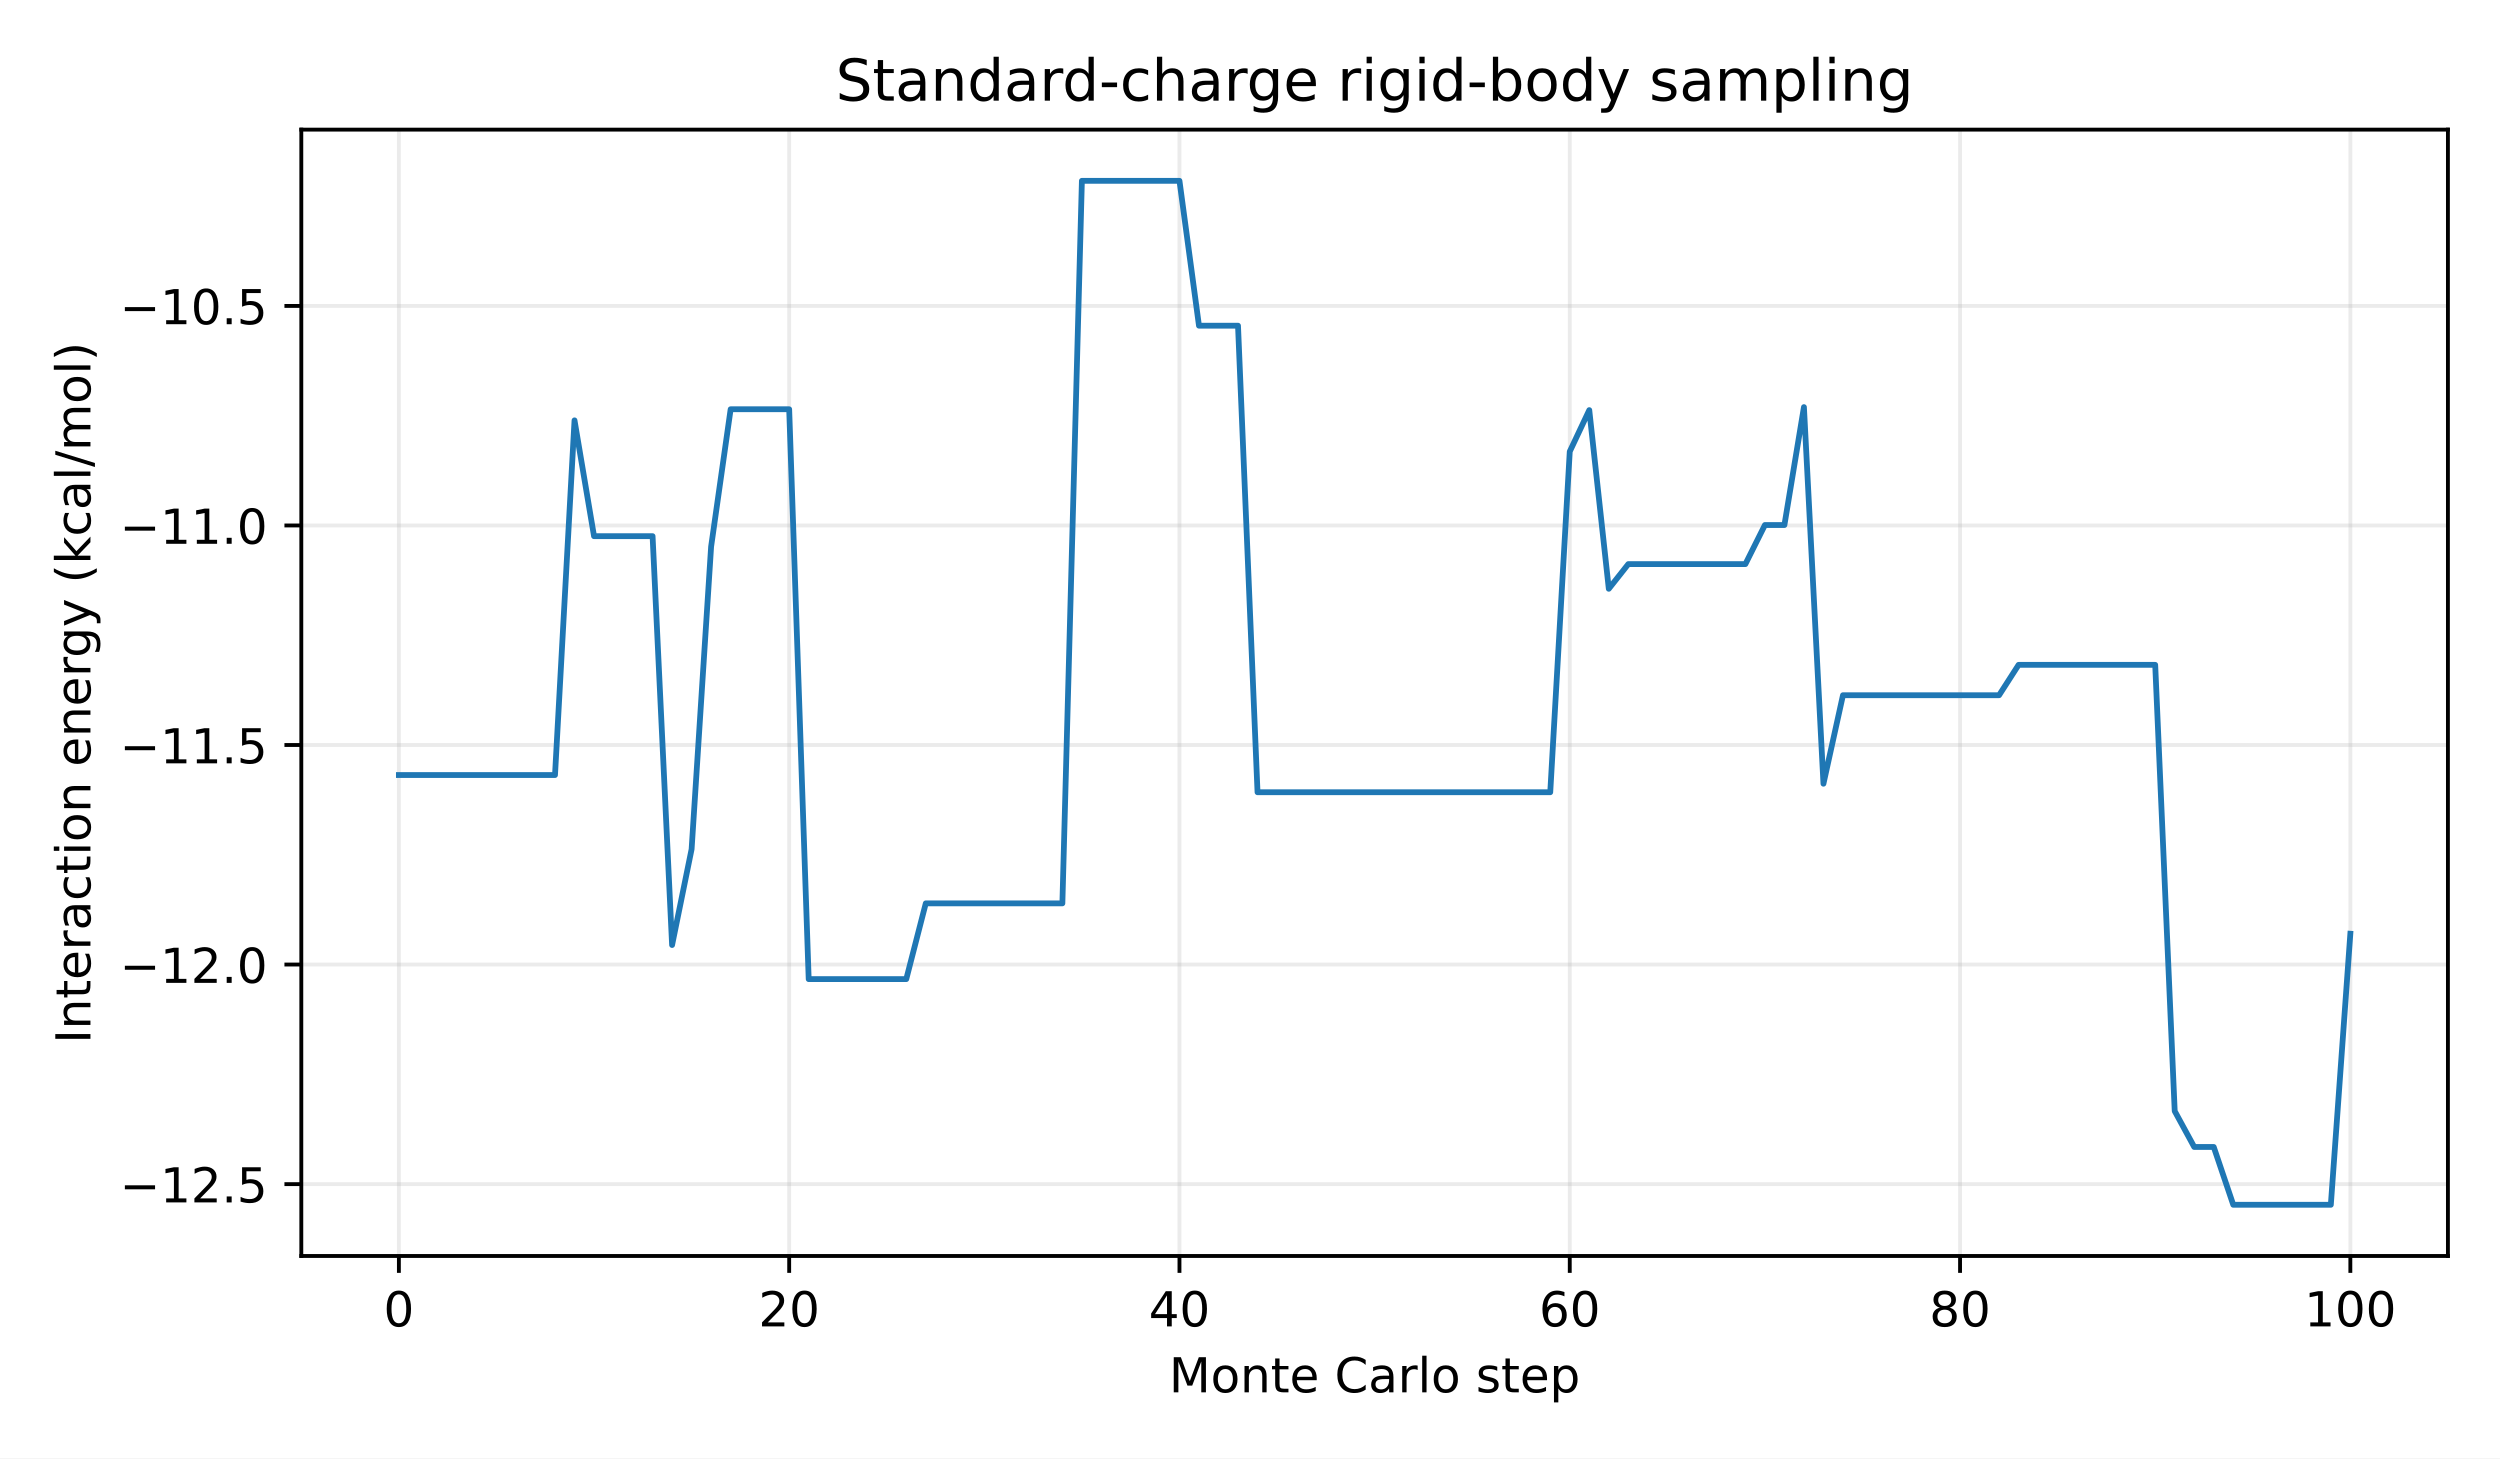
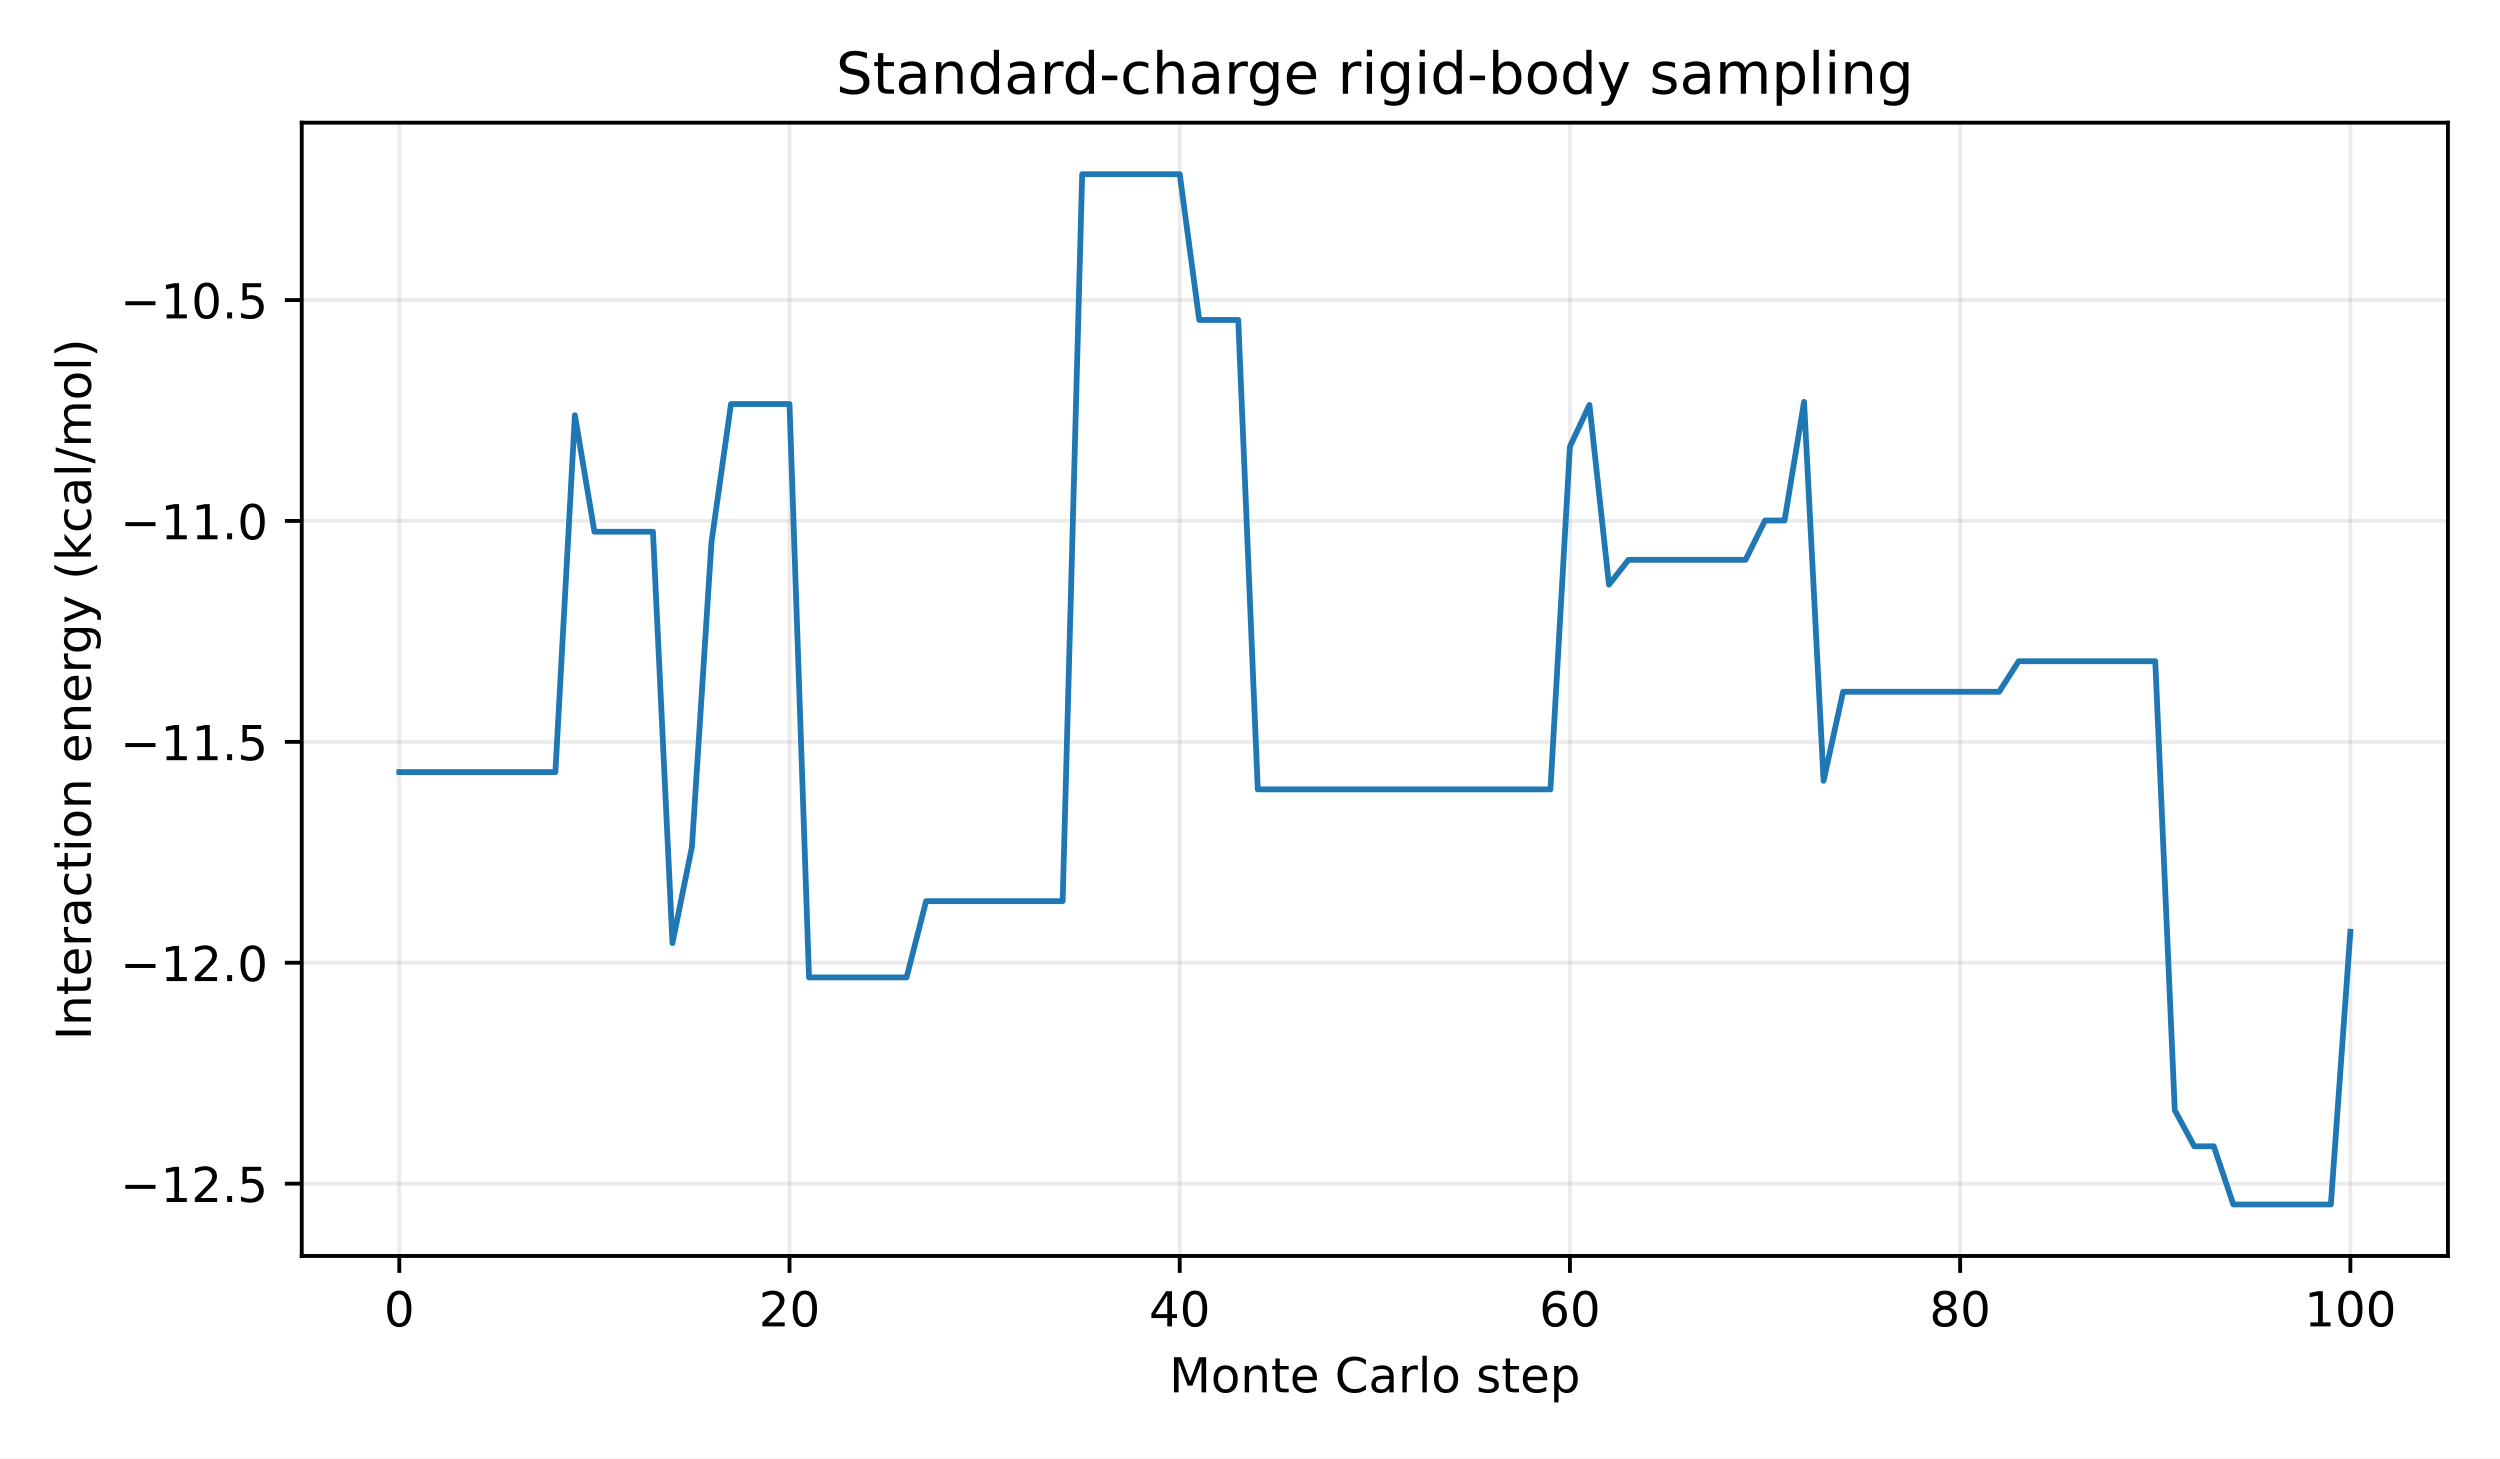
<svg xmlns="http://www.w3.org/2000/svg" xmlns:xlink="http://www.w3.org/1999/xlink" width="518.4pt" height="302.4pt" viewBox="0 0 518.4 302.4" version="1.1">
  <defs>
    <style type="text/css">*{stroke-linejoin: round; stroke-linecap: butt}</style>
  </defs>
  <g id="figure_1">
    <g id="patch_1">
      <path d="M 0 302.4  L 518.4 302.4  L 518.4 0  L 0 0  z " style="fill: #ffffff" />
    </g>
    <g id="axes_1">
      <g id="patch_2">
-         <path d="M 62.48 260.44  L 507.6 260.44  L 507.6 26.88  L 62.48 26.88  z " style="fill: #ffffff" />
+         <path d="M 62.57 260.44  L 507.6 260.44  L 507.6 25.44  L 62.57 25.44  z " style="fill: #ffffff" />
      </g>
      <g id="matplotlib.axis_1">
        <g id="xtick_1">
          <g id="line2d_1">
-             <path d="M 82.713 260.44  L 82.713 26.88  " clip-path="url(#p7c392c47e7)" style="fill: none; stroke: #b0b0b0; stroke-opacity: 0.25; stroke-width: 0.8; stroke-linecap: square" />
+             <path d="M 82.799 260.44  L 82.799 25.44  " clip-path="url(#p4436e1c138)" style="fill: none; stroke: #b0b0b0; stroke-opacity: 0.25; stroke-width: 0.8; stroke-linecap: square" />
          </g>
          <g id="line2d_2">
            <defs>
-               <path id="m4aa304e794" d="M 0 0  L 0 3.5  " style="stroke: #000000; stroke-width: 0.8" />
+               <path id="m259fa9407a" d="M 0 0  L 0 3.5  " style="stroke: #000000; stroke-width: 0.8" />
            </defs>
            <g>
-               <use xlink:href="#m4aa304e794" x="82.713" y="260.44" style="stroke: #000000; stroke-width: 0.8" />
+               <use xlink:href="#m259fa9407a" x="82.799" y="260.44" style="stroke: #000000; stroke-width: 0.8" />
            </g>
          </g>
          <g id="text_1">
-             <g transform="translate(79.53148 275.0384) scale(0.1 -0.1)">
+             <g transform="translate(79.61739 275.0384) scale(0.1 -0.1)">
              <defs>
                <path id="DejaVuSans-30" d="M 2034 4250  Q 1547 4250 1301 3770  Q 1056 3291 1056 2328  Q 1056 1369 1301 889  Q 1547 409 2034 409  Q 2525 409 2770 889  Q 3016 1369 3016 2328  Q 3016 3291 2770 3770  Q 2525 4250 2034 4250  z M 2034 4750  Q 2819 4750 3233 4129  Q 3647 3509 3647 2328  Q 3647 1150 3233 529  Q 2819 -91 2034 -91  Q 1250 -91 836 529  Q 422 1150 422 2328  Q 422 3509 836 4129  Q 1250 4750 2034 4750  z " transform="scale(0.015625)" />
              </defs>
              <use xlink:href="#DejaVuSans-30" />
            </g>
          </g>
        </g>
        <g id="xtick_2">
          <g id="line2d_3">
-             <path d="M 163.644 260.44  L 163.644 26.88  " clip-path="url(#p7c392c47e7)" style="fill: none; stroke: #b0b0b0; stroke-opacity: 0.25; stroke-width: 0.8; stroke-linecap: square" />
+             <path d="M 163.713 260.44  L 163.713 25.44  " clip-path="url(#p4436e1c138)" style="fill: none; stroke: #b0b0b0; stroke-opacity: 0.25; stroke-width: 0.8; stroke-linecap: square" />
          </g>
          <g id="line2d_4">
            <g>
-               <use xlink:href="#m4aa304e794" x="163.644" y="260.44" style="stroke: #000000; stroke-width: 0.8" />
+               <use xlink:href="#m259fa9407a" x="163.713" y="260.44" style="stroke: #000000; stroke-width: 0.8" />
            </g>
          </g>
          <g id="text_2">
-             <g transform="translate(157.2811 275.0384) scale(0.1 -0.1)">
+             <g transform="translate(157.3507 275.0384) scale(0.1 -0.1)">
              <defs>
                <path id="DejaVuSans-32" d="M 1228 531  L 3431 531  L 3431 0  L 469 0  L 469 531  Q 828 903 1448 1529  Q 2069 2156 2228 2338  Q 2531 2678 2651 2914  Q 2772 3150 2772 3378  Q 2772 3750 2511 3984  Q 2250 4219 1831 4219  Q 1534 4219 1204 4116  Q 875 4013 500 3803  L 500 4441  Q 881 4594 1212 4672  Q 1544 4750 1819 4750  Q 2544 4750 2975 4387  Q 3406 4025 3406 3419  Q 3406 3131 3298 2873  Q 3191 2616 2906 2266  Q 2828 2175 2409 1742  Q 1991 1309 1228 531  z " transform="scale(0.015625)" />
              </defs>
              <use xlink:href="#DejaVuSans-32" />
              <use xlink:href="#DejaVuSans-30" transform="translate(63.62305 0)" />
            </g>
          </g>
        </g>
        <g id="xtick_3">
          <g id="line2d_5">
-             <path d="M 244.575 260.44  L 244.575 26.88  " clip-path="url(#p7c392c47e7)" style="fill: none; stroke: #b0b0b0; stroke-opacity: 0.25; stroke-width: 0.8; stroke-linecap: square" />
+             <path d="M 244.628 260.44  L 244.628 25.44  " clip-path="url(#p4436e1c138)" style="fill: none; stroke: #b0b0b0; stroke-opacity: 0.25; stroke-width: 0.8; stroke-linecap: square" />
          </g>
          <g id="line2d_6">
            <g>
-               <use xlink:href="#m4aa304e794" x="244.575" y="260.44" style="stroke: #000000; stroke-width: 0.8" />
+               <use xlink:href="#m259fa9407a" x="244.628" y="260.44" style="stroke: #000000; stroke-width: 0.8" />
            </g>
          </g>
          <g id="text_3">
-             <g transform="translate(238.212 275.0384) scale(0.1 -0.1)">
+             <g transform="translate(238.2652 275.0384) scale(0.1 -0.1)">
              <defs>
                <path id="DejaVuSans-34" d="M 2419 4116  L 825 1625  L 2419 1625  L 2419 4116  z M 2253 4666  L 3047 4666  L 3047 1625  L 3713 1625  L 3713 1100  L 3047 1100  L 3047 0  L 2419 0  L 2419 1100  L 313 1100  L 313 1709  L 2253 4666  z " transform="scale(0.015625)" />
              </defs>
              <use xlink:href="#DejaVuSans-34" />
              <use xlink:href="#DejaVuSans-30" transform="translate(63.62305 0)" />
            </g>
          </g>
        </g>
        <g id="xtick_4">
          <g id="line2d_7">
-             <path d="M 325.505 260.44  L 325.505 26.88  " clip-path="url(#p7c392c47e7)" style="fill: none; stroke: #b0b0b0; stroke-opacity: 0.25; stroke-width: 0.8; stroke-linecap: square" />
+             <path d="M 325.542 260.44  L 325.542 25.44  " clip-path="url(#p4436e1c138)" style="fill: none; stroke: #b0b0b0; stroke-opacity: 0.25; stroke-width: 0.8; stroke-linecap: square" />
          </g>
          <g id="line2d_8">
            <g>
-               <use xlink:href="#m4aa304e794" x="325.505" y="260.44" style="stroke: #000000; stroke-width: 0.8" />
+               <use xlink:href="#m259fa9407a" x="325.542" y="260.44" style="stroke: #000000; stroke-width: 0.8" />
            </g>
          </g>
          <g id="text_4">
-             <g transform="translate(319.143 275.0384) scale(0.1 -0.1)">
+             <g transform="translate(319.1798 275.0384) scale(0.1 -0.1)">
              <defs>
                <path id="DejaVuSans-36" d="M 2113 2584  Q 1688 2584 1439 2293  Q 1191 2003 1191 1497  Q 1191 994 1439 701  Q 1688 409 2113 409  Q 2538 409 2786 701  Q 3034 994 3034 1497  Q 3034 2003 2786 2293  Q 2538 2584 2113 2584  z M 3366 4563  L 3366 3988  Q 3128 4100 2886 4159  Q 2644 4219 2406 4219  Q 1781 4219 1451 3797  Q 1122 3375 1075 2522  Q 1259 2794 1537 2939  Q 1816 3084 2150 3084  Q 2853 3084 3261 2657  Q 3669 2231 3669 1497  Q 3669 778 3244 343  Q 2819 -91 2113 -91  Q 1303 -91 875 529  Q 447 1150 447 2328  Q 447 3434 972 4092  Q 1497 4750 2381 4750  Q 2619 4750 2861 4703  Q 3103 4656 3366 4563  z " transform="scale(0.015625)" />
              </defs>
              <use xlink:href="#DejaVuSans-36" />
              <use xlink:href="#DejaVuSans-30" transform="translate(63.62305 0)" />
            </g>
          </g>
        </g>
        <g id="xtick_5">
          <g id="line2d_9">
-             <path d="M 406.436 260.44  L 406.436 26.88  " clip-path="url(#p7c392c47e7)" style="fill: none; stroke: #b0b0b0; stroke-opacity: 0.25; stroke-width: 0.8; stroke-linecap: square" />
+             <path d="M 406.457 260.44  L 406.457 25.44  " clip-path="url(#p4436e1c138)" style="fill: none; stroke: #b0b0b0; stroke-opacity: 0.25; stroke-width: 0.8; stroke-linecap: square" />
          </g>
          <g id="line2d_10">
            <g>
-               <use xlink:href="#m4aa304e794" x="406.436" y="260.44" style="stroke: #000000; stroke-width: 0.8" />
+               <use xlink:href="#m259fa9407a" x="406.457" y="260.44" style="stroke: #000000; stroke-width: 0.8" />
            </g>
          </g>
          <g id="text_5">
-             <g transform="translate(400.0739 275.0384) scale(0.1 -0.1)">
+             <g transform="translate(400.0943 275.0384) scale(0.1 -0.1)">
              <defs>
                <path id="DejaVuSans-38" d="M 2034 2216  Q 1584 2216 1326 1975  Q 1069 1734 1069 1313  Q 1069 891 1326 650  Q 1584 409 2034 409  Q 2484 409 2743 651  Q 3003 894 3003 1313  Q 3003 1734 2745 1975  Q 2488 2216 2034 2216  z M 1403 2484  Q 997 2584 770 2862  Q 544 3141 544 3541  Q 544 4100 942 4425  Q 1341 4750 2034 4750  Q 2731 4750 3128 4425  Q 3525 4100 3525 3541  Q 3525 3141 3298 2862  Q 3072 2584 2669 2484  Q 3125 2378 3379 2068  Q 3634 1759 3634 1313  Q 3634 634 3220 271  Q 2806 -91 2034 -91  Q 1263 -91 848 271  Q 434 634 434 1313  Q 434 1759 690 2068  Q 947 2378 1403 2484  z M 1172 3481  Q 1172 3119 1398 2916  Q 1625 2713 2034 2713  Q 2441 2713 2670 2916  Q 2900 3119 2900 3481  Q 2900 3844 2670 4047  Q 2441 4250 2034 4250  Q 1625 4250 1398 4047  Q 1172 3844 1172 3481  z " transform="scale(0.015625)" />
              </defs>
              <use xlink:href="#DejaVuSans-38" />
              <use xlink:href="#DejaVuSans-30" transform="translate(63.62305 0)" />
            </g>
          </g>
        </g>
        <g id="xtick_6">
          <g id="line2d_11">
-             <path d="M 487.367 260.44  L 487.367 26.88  " clip-path="url(#p7c392c47e7)" style="fill: none; stroke: #b0b0b0; stroke-opacity: 0.25; stroke-width: 0.8; stroke-linecap: square" />
+             <path d="M 487.371 260.44  L 487.371 25.44  " clip-path="url(#p4436e1c138)" style="fill: none; stroke: #b0b0b0; stroke-opacity: 0.25; stroke-width: 0.8; stroke-linecap: square" />
          </g>
          <g id="line2d_12">
            <g>
-               <use xlink:href="#m4aa304e794" x="487.367" y="260.44" style="stroke: #000000; stroke-width: 0.8" />
+               <use xlink:href="#m259fa9407a" x="487.371" y="260.44" style="stroke: #000000; stroke-width: 0.8" />
            </g>
          </g>
          <g id="text_6">
-             <g transform="translate(477.8235 275.0384) scale(0.1 -0.1)">
+             <g transform="translate(477.8276 275.0384) scale(0.1 -0.1)">
              <defs>
                <path id="DejaVuSans-31" d="M 794 531  L 1825 531  L 1825 4091  L 703 3866  L 703 4441  L 1819 4666  L 2450 4666  L 2450 531  L 3481 531  L 3481 0  L 794 0  L 794 531  z " transform="scale(0.015625)" />
              </defs>
              <use xlink:href="#DejaVuSans-31" />
              <use xlink:href="#DejaVuSans-30" transform="translate(63.62305 0)" />
              <use xlink:href="#DejaVuSans-30" transform="translate(127.2461 0)" />
            </g>
          </g>
        </g>
        <g id="text_7">
-           <g transform="translate(242.408 288.7166) scale(0.1 -0.1)">
+           <g transform="translate(242.453 288.7166) scale(0.1 -0.1)">
            <defs>
              <path id="DejaVuSans-4d" d="M 628 4666  L 1569 4666  L 2759 1491  L 3956 4666  L 4897 4666  L 4897 0  L 4281 0  L 4281 4097  L 3078 897  L 2444 897  L 1241 4097  L 1241 0  L 628 0  L 628 4666  z " transform="scale(0.015625)" />
              <path id="DejaVuSans-6f" d="M 1959 3097  Q 1497 3097 1228 2736  Q 959 2375 959 1747  Q 959 1119 1226 758  Q 1494 397 1959 397  Q 2419 397 2687 759  Q 2956 1122 2956 1747  Q 2956 2369 2687 2733  Q 2419 3097 1959 3097  z M 1959 3584  Q 2709 3584 3137 3096  Q 3566 2609 3566 1747  Q 3566 888 3137 398  Q 2709 -91 1959 -91  Q 1206 -91 779 398  Q 353 888 353 1747  Q 353 2609 779 3096  Q 1206 3584 1959 3584  z " transform="scale(0.015625)" />
              <path id="DejaVuSans-6e" d="M 3513 2113  L 3513 0  L 2938 0  L 2938 2094  Q 2938 2591 2744 2837  Q 2550 3084 2163 3084  Q 1697 3084 1428 2787  Q 1159 2491 1159 1978  L 1159 0  L 581 0  L 581 3500  L 1159 3500  L 1159 2956  Q 1366 3272 1645 3428  Q 1925 3584 2291 3584  Q 2894 3584 3203 3211  Q 3513 2838 3513 2113  z " transform="scale(0.015625)" />
              <path id="DejaVuSans-74" d="M 1172 4494  L 1172 3500  L 2356 3500  L 2356 3053  L 1172 3053  L 1172 1153  Q 1172 725 1289 603  Q 1406 481 1766 481  L 2356 481  L 2356 0  L 1766 0  Q 1100 0 847 248  Q 594 497 594 1153  L 594 3053  L 172 3053  L 172 3500  L 594 3500  L 594 4494  L 1172 4494  z " transform="scale(0.015625)" />
              <path id="DejaVuSans-65" d="M 3597 1894  L 3597 1613  L 953 1613  Q 991 1019 1311 708  Q 1631 397 2203 397  Q 2534 397 2845 478  Q 3156 559 3463 722  L 3463 178  Q 3153 47 2828 -22  Q 2503 -91 2169 -91  Q 1331 -91 842 396  Q 353 884 353 1716  Q 353 2575 817 3079  Q 1281 3584 2069 3584  Q 2775 3584 3186 3129  Q 3597 2675 3597 1894  z M 3022 2063  Q 3016 2534 2758 2815  Q 2500 3097 2075 3097  Q 1594 3097 1305 2825  Q 1016 2553 972 2059  L 3022 2063  z " transform="scale(0.015625)" />
              <path id="DejaVuSans-20" transform="scale(0.015625)" />
              <path id="DejaVuSans-43" d="M 4122 4306  L 4122 3641  Q 3803 3938 3442 4084  Q 3081 4231 2675 4231  Q 1875 4231 1450 3742  Q 1025 3253 1025 2328  Q 1025 1406 1450 917  Q 1875 428 2675 428  Q 3081 428 3442 575  Q 3803 722 4122 1019  L 4122 359  Q 3791 134 3420 21  Q 3050 -91 2638 -91  Q 1578 -91 968 557  Q 359 1206 359 2328  Q 359 3453 968 4101  Q 1578 4750 2638 4750  Q 3056 4750 3426 4639  Q 3797 4528 4122 4306  z " transform="scale(0.015625)" />
              <path id="DejaVuSans-61" d="M 2194 1759  Q 1497 1759 1228 1600  Q 959 1441 959 1056  Q 959 750 1161 570  Q 1363 391 1709 391  Q 2188 391 2477 730  Q 2766 1069 2766 1631  L 2766 1759  L 2194 1759  z M 3341 1997  L 3341 0  L 2766 0  L 2766 531  Q 2569 213 2275 61  Q 1981 -91 1556 -91  Q 1019 -91 701 211  Q 384 513 384 1019  Q 384 1609 779 1909  Q 1175 2209 1959 2209  L 2766 2209  L 2766 2266  Q 2766 2663 2505 2880  Q 2244 3097 1772 3097  Q 1472 3097 1187 3025  Q 903 2953 641 2809  L 641 3341  Q 956 3463 1253 3523  Q 1550 3584 1831 3584  Q 2591 3584 2966 3190  Q 3341 2797 3341 1997  z " transform="scale(0.015625)" />
              <path id="DejaVuSans-72" d="M 2631 2963  Q 2534 3019 2420 3045  Q 2306 3072 2169 3072  Q 1681 3072 1420 2755  Q 1159 2438 1159 1844  L 1159 0  L 581 0  L 581 3500  L 1159 3500  L 1159 2956  Q 1341 3275 1631 3429  Q 1922 3584 2338 3584  Q 2397 3584 2469 3576  Q 2541 3569 2628 3553  L 2631 2963  z " transform="scale(0.015625)" />
              <path id="DejaVuSans-6c" d="M 603 4863  L 1178 4863  L 1178 0  L 603 0  L 603 4863  z " transform="scale(0.015625)" />
              <path id="DejaVuSans-73" d="M 2834 3397  L 2834 2853  Q 2591 2978 2328 3040  Q 2066 3103 1784 3103  Q 1356 3103 1142 2972  Q 928 2841 928 2578  Q 928 2378 1081 2264  Q 1234 2150 1697 2047  L 1894 2003  Q 2506 1872 2764 1633  Q 3022 1394 3022 966  Q 3022 478 2636 193  Q 2250 -91 1575 -91  Q 1294 -91 989 -36  Q 684 19 347 128  L 347 722  Q 666 556 975 473  Q 1284 391 1588 391  Q 1994 391 2212 530  Q 2431 669 2431 922  Q 2431 1156 2273 1281  Q 2116 1406 1581 1522  L 1381 1569  Q 847 1681 609 1914  Q 372 2147 372 2553  Q 372 3047 722 3315  Q 1072 3584 1716 3584  Q 2034 3584 2315 3537  Q 2597 3491 2834 3397  z " transform="scale(0.015625)" />
              <path id="DejaVuSans-70" d="M 1159 525  L 1159 -1331  L 581 -1331  L 581 3500  L 1159 3500  L 1159 2969  Q 1341 3281 1617 3432  Q 1894 3584 2278 3584  Q 2916 3584 3314 3078  Q 3713 2572 3713 1747  Q 3713 922 3314 415  Q 2916 -91 2278 -91  Q 1894 -91 1617 61  Q 1341 213 1159 525  z M 3116 1747  Q 3116 2381 2855 2742  Q 2594 3103 2138 3103  Q 1681 3103 1420 2742  Q 1159 2381 1159 1747  Q 1159 1113 1420 752  Q 1681 391 2138 391  Q 2594 391 2855 752  Q 3116 1113 3116 1747  z " transform="scale(0.015625)" />
            </defs>
            <use xlink:href="#DejaVuSans-4d" />
            <use xlink:href="#DejaVuSans-6f" transform="translate(86.2793 0)" />
            <use xlink:href="#DejaVuSans-6e" transform="translate(147.4609 0)" />
            <use xlink:href="#DejaVuSans-74" transform="translate(210.8398 0)" />
            <use xlink:href="#DejaVuSans-65" transform="translate(250.0488 0)" />
            <use xlink:href="#DejaVuSans-20" transform="translate(311.5723 0)" />
            <use xlink:href="#DejaVuSans-43" transform="translate(343.3594 0)" />
            <use xlink:href="#DejaVuSans-61" transform="translate(413.1836 0)" />
            <use xlink:href="#DejaVuSans-72" transform="translate(474.4629 0)" />
            <use xlink:href="#DejaVuSans-6c" transform="translate(515.5762 0)" />
            <use xlink:href="#DejaVuSans-6f" transform="translate(543.3594 0)" />
            <use xlink:href="#DejaVuSans-20" transform="translate(604.541 0)" />
            <use xlink:href="#DejaVuSans-73" transform="translate(636.3281 0)" />
            <use xlink:href="#DejaVuSans-74" transform="translate(688.4277 0)" />
            <use xlink:href="#DejaVuSans-65" transform="translate(727.6367 0)" />
            <use xlink:href="#DejaVuSans-70" transform="translate(789.1602 0)" />
          </g>
        </g>
      </g>
      <g id="matplotlib.axis_2">
        <g id="ytick_1">
          <g id="line2d_13">
-             <path d="M 62.48 245.537  L 507.6 245.537  " clip-path="url(#p7c392c47e7)" style="fill: none; stroke: #b0b0b0; stroke-opacity: 0.25; stroke-width: 0.8; stroke-linecap: square" />
+             <path d="M 62.57 245.445  L 507.6 245.445  " clip-path="url(#p4436e1c138)" style="fill: none; stroke: #b0b0b0; stroke-opacity: 0.25; stroke-width: 0.8; stroke-linecap: square" />
          </g>
          <g id="line2d_14">
            <defs>
-               <path id="m74211f5d87" d="M 0 0  L -3.5 0  " style="stroke: #000000; stroke-width: 0.8" />
+               <path id="mff10373834" d="M 0 0  L -3.5 0  " style="stroke: #000000; stroke-width: 0.8" />
            </defs>
            <g>
-               <use xlink:href="#m74211f5d87" x="62.48" y="245.537" style="stroke: #000000; stroke-width: 0.8" />
+               <use xlink:href="#mff10373834" x="62.57" y="245.445" style="stroke: #000000; stroke-width: 0.8" />
            </g>
          </g>
          <g id="text_8">
-             <g transform="translate(24.83469 249.3358) scale(0.1 -0.1)">
+             <g transform="translate(24.92469 249.2439) scale(0.1 -0.1)">
              <defs>
                <path id="DejaVuSans-2212" d="M 678 2272  L 4684 2272  L 4684 1741  L 678 1741  L 678 2272  z " transform="scale(0.015625)" />
                <path id="DejaVuSans-2e" d="M 684 794  L 1344 794  L 1344 0  L 684 0  L 684 794  z " transform="scale(0.015625)" />
                <path id="DejaVuSans-35" d="M 691 4666  L 3169 4666  L 3169 4134  L 1269 4134  L 1269 2991  Q 1406 3038 1543 3061  Q 1681 3084 1819 3084  Q 2600 3084 3056 2656  Q 3513 2228 3513 1497  Q 3513 744 3044 326  Q 2575 -91 1722 -91  Q 1428 -91 1123 -41  Q 819 9 494 109  L 494 744  Q 775 591 1075 516  Q 1375 441 1709 441  Q 2250 441 2565 725  Q 2881 1009 2881 1497  Q 2881 1984 2565 2268  Q 2250 2553 1709 2553  Q 1456 2553 1204 2497  Q 953 2441 691 2322  L 691 4666  z " transform="scale(0.015625)" />
              </defs>
              <use xlink:href="#DejaVuSans-2212" />
              <use xlink:href="#DejaVuSans-31" transform="translate(83.78906 0)" />
              <use xlink:href="#DejaVuSans-32" transform="translate(147.4121 0)" />
              <use xlink:href="#DejaVuSans-2e" transform="translate(211.0352 0)" />
              <use xlink:href="#DejaVuSans-35" transform="translate(242.8223 0)" />
            </g>
          </g>
        </g>
        <g id="ytick_2">
          <g id="line2d_15">
-             <path d="M 62.48 200.011  L 507.6 200.011  " clip-path="url(#p7c392c47e7)" style="fill: none; stroke: #b0b0b0; stroke-opacity: 0.25; stroke-width: 0.8; stroke-linecap: square" />
+             <path d="M 62.57 199.638  L 507.6 199.638  " clip-path="url(#p4436e1c138)" style="fill: none; stroke: #b0b0b0; stroke-opacity: 0.25; stroke-width: 0.8; stroke-linecap: square" />
          </g>
          <g id="line2d_16">
            <g>
-               <use xlink:href="#m74211f5d87" x="62.48" y="200.011" style="stroke: #000000; stroke-width: 0.8" />
+               <use xlink:href="#mff10373834" x="62.57" y="199.638" style="stroke: #000000; stroke-width: 0.8" />
            </g>
          </g>
          <g id="text_9">
-             <g transform="translate(24.83469 203.8098) scale(0.1 -0.1)">
+             <g transform="translate(24.92469 203.4372) scale(0.1 -0.1)">
              <use xlink:href="#DejaVuSans-2212" />
              <use xlink:href="#DejaVuSans-31" transform="translate(83.78906 0)" />
              <use xlink:href="#DejaVuSans-32" transform="translate(147.4121 0)" />
              <use xlink:href="#DejaVuSans-2e" transform="translate(211.0352 0)" />
              <use xlink:href="#DejaVuSans-30" transform="translate(242.8223 0)" />
            </g>
          </g>
        </g>
        <g id="ytick_3">
          <g id="line2d_17">
-             <path d="M 62.48 154.485  L 507.6 154.485  " clip-path="url(#p7c392c47e7)" style="fill: none; stroke: #b0b0b0; stroke-opacity: 0.25; stroke-width: 0.8; stroke-linecap: square" />
+             <path d="M 62.57 153.831  L 507.6 153.831  " clip-path="url(#p4436e1c138)" style="fill: none; stroke: #b0b0b0; stroke-opacity: 0.25; stroke-width: 0.8; stroke-linecap: square" />
          </g>
          <g id="line2d_18">
            <g>
-               <use xlink:href="#m74211f5d87" x="62.48" y="154.485" style="stroke: #000000; stroke-width: 0.8" />
+               <use xlink:href="#mff10373834" x="62.57" y="153.831" style="stroke: #000000; stroke-width: 0.8" />
            </g>
          </g>
          <g id="text_10">
-             <g transform="translate(24.83469 158.2838) scale(0.1 -0.1)">
+             <g transform="translate(24.92469 157.6306) scale(0.1 -0.1)">
              <use xlink:href="#DejaVuSans-2212" />
              <use xlink:href="#DejaVuSans-31" transform="translate(83.78906 0)" />
              <use xlink:href="#DejaVuSans-31" transform="translate(147.4121 0)" />
              <use xlink:href="#DejaVuSans-2e" transform="translate(211.0352 0)" />
              <use xlink:href="#DejaVuSans-35" transform="translate(242.8223 0)" />
            </g>
          </g>
        </g>
        <g id="ytick_4">
          <g id="line2d_19">
-             <path d="M 62.48 108.959  L 507.6 108.959  " clip-path="url(#p7c392c47e7)" style="fill: none; stroke: #b0b0b0; stroke-opacity: 0.25; stroke-width: 0.8; stroke-linecap: square" />
+             <path d="M 62.57 108.025  L 507.6 108.025  " clip-path="url(#p4436e1c138)" style="fill: none; stroke: #b0b0b0; stroke-opacity: 0.25; stroke-width: 0.8; stroke-linecap: square" />
          </g>
          <g id="line2d_20">
            <g>
-               <use xlink:href="#m74211f5d87" x="62.48" y="108.959" style="stroke: #000000; stroke-width: 0.8" />
+               <use xlink:href="#mff10373834" x="62.57" y="108.025" style="stroke: #000000; stroke-width: 0.8" />
            </g>
          </g>
          <g id="text_11">
-             <g transform="translate(24.83469 112.7578) scale(0.1 -0.1)">
+             <g transform="translate(24.92469 111.8239) scale(0.1 -0.1)">
              <use xlink:href="#DejaVuSans-2212" />
              <use xlink:href="#DejaVuSans-31" transform="translate(83.78906 0)" />
              <use xlink:href="#DejaVuSans-31" transform="translate(147.4121 0)" />
              <use xlink:href="#DejaVuSans-2e" transform="translate(211.0352 0)" />
              <use xlink:href="#DejaVuSans-30" transform="translate(242.8223 0)" />
            </g>
          </g>
        </g>
        <g id="ytick_5">
          <g id="line2d_21">
-             <path d="M 62.48 63.433  L 507.6 63.433  " clip-path="url(#p7c392c47e7)" style="fill: none; stroke: #b0b0b0; stroke-opacity: 0.25; stroke-width: 0.8; stroke-linecap: square" />
+             <path d="M 62.57 62.218  L 507.6 62.218  " clip-path="url(#p4436e1c138)" style="fill: none; stroke: #b0b0b0; stroke-opacity: 0.25; stroke-width: 0.8; stroke-linecap: square" />
          </g>
          <g id="line2d_22">
            <g>
-               <use xlink:href="#m74211f5d87" x="62.48" y="63.433" style="stroke: #000000; stroke-width: 0.8" />
+               <use xlink:href="#mff10373834" x="62.57" y="62.218" style="stroke: #000000; stroke-width: 0.8" />
            </g>
          </g>
          <g id="text_12">
-             <g transform="translate(24.83469 67.23185) scale(0.1 -0.1)">
+             <g transform="translate(24.92469 66.01721) scale(0.1 -0.1)">
              <use xlink:href="#DejaVuSans-2212" />
              <use xlink:href="#DejaVuSans-31" transform="translate(83.78906 0)" />
              <use xlink:href="#DejaVuSans-30" transform="translate(147.4121 0)" />
              <use xlink:href="#DejaVuSans-2e" transform="translate(211.0352 0)" />
              <use xlink:href="#DejaVuSans-35" transform="translate(242.8223 0)" />
            </g>
          </g>
        </g>
        <g id="text_13">
-           <g transform="translate(18.755 216.3905) rotate(-90) scale(0.1 -0.1)">
+           <g transform="translate(18.845 215.6705) rotate(-90) scale(0.1 -0.1)">
            <defs>
              <path id="DejaVuSans-49" d="M 628 4666  L 1259 4666  L 1259 0  L 628 0  L 628 4666  z " transform="scale(0.015625)" />
              <path id="DejaVuSans-63" d="M 3122 3366  L 3122 2828  Q 2878 2963 2633 3030  Q 2388 3097 2138 3097  Q 1578 3097 1268 2742  Q 959 2388 959 1747  Q 959 1106 1268 751  Q 1578 397 2138 397  Q 2388 397 2633 464  Q 2878 531 3122 666  L 3122 134  Q 2881 22 2623 -34  Q 2366 -91 2075 -91  Q 1284 -91 818 406  Q 353 903 353 1747  Q 353 2603 823 3093  Q 1294 3584 2113 3584  Q 2378 3584 2631 3529  Q 2884 3475 3122 3366  z " transform="scale(0.015625)" />
              <path id="DejaVuSans-69" d="M 603 3500  L 1178 3500  L 1178 0  L 603 0  L 603 3500  z M 603 4863  L 1178 4863  L 1178 4134  L 603 4134  L 603 4863  z " transform="scale(0.015625)" />
              <path id="DejaVuSans-67" d="M 2906 1791  Q 2906 2416 2648 2759  Q 2391 3103 1925 3103  Q 1463 3103 1205 2759  Q 947 2416 947 1791  Q 947 1169 1205 825  Q 1463 481 1925 481  Q 2391 481 2648 825  Q 2906 1169 2906 1791  z M 3481 434  Q 3481 -459 3084 -895  Q 2688 -1331 1869 -1331  Q 1566 -1331 1297 -1286  Q 1028 -1241 775 -1147  L 775 -588  Q 1028 -725 1275 -790  Q 1522 -856 1778 -856  Q 2344 -856 2625 -561  Q 2906 -266 2906 331  L 2906 616  Q 2728 306 2450 153  Q 2172 0 1784 0  Q 1141 0 747 490  Q 353 981 353 1791  Q 353 2603 747 3093  Q 1141 3584 1784 3584  Q 2172 3584 2450 3431  Q 2728 3278 2906 2969  L 2906 3500  L 3481 3500  L 3481 434  z " transform="scale(0.015625)" />
              <path id="DejaVuSans-79" d="M 2059 -325  Q 1816 -950 1584 -1140  Q 1353 -1331 966 -1331  L 506 -1331  L 506 -850  L 844 -850  Q 1081 -850 1212 -737  Q 1344 -625 1503 -206  L 1606 56  L 191 3500  L 800 3500  L 1894 763  L 2988 3500  L 3597 3500  L 2059 -325  z " transform="scale(0.015625)" />
              <path id="DejaVuSans-28" d="M 1984 4856  Q 1566 4138 1362 3434  Q 1159 2731 1159 2009  Q 1159 1288 1364 580  Q 1569 -128 1984 -844  L 1484 -844  Q 1016 -109 783 600  Q 550 1309 550 2009  Q 550 2706 781 3412  Q 1013 4119 1484 4856  L 1984 4856  z " transform="scale(0.015625)" />
              <path id="DejaVuSans-6b" d="M 581 4863  L 1159 4863  L 1159 1991  L 2875 3500  L 3609 3500  L 1753 1863  L 3688 0  L 2938 0  L 1159 1709  L 1159 0  L 581 0  L 581 4863  z " transform="scale(0.015625)" />
              <path id="DejaVuSans-2f" d="M 1625 4666  L 2156 4666  L 531 -594  L 0 -594  L 1625 4666  z " transform="scale(0.015625)" />
              <path id="DejaVuSans-6d" d="M 3328 2828  Q 3544 3216 3844 3400  Q 4144 3584 4550 3584  Q 5097 3584 5394 3201  Q 5691 2819 5691 2113  L 5691 0  L 5113 0  L 5113 2094  Q 5113 2597 4934 2840  Q 4756 3084 4391 3084  Q 3944 3084 3684 2787  Q 3425 2491 3425 1978  L 3425 0  L 2847 0  L 2847 2094  Q 2847 2600 2669 2842  Q 2491 3084 2119 3084  Q 1678 3084 1418 2786  Q 1159 2488 1159 1978  L 1159 0  L 581 0  L 581 3500  L 1159 3500  L 1159 2956  Q 1356 3278 1631 3431  Q 1906 3584 2284 3584  Q 2666 3584 2933 3390  Q 3200 3197 3328 2828  z " transform="scale(0.015625)" />
              <path id="DejaVuSans-29" d="M 513 4856  L 1013 4856  Q 1481 4119 1714 3412  Q 1947 2706 1947 2009  Q 1947 1309 1714 600  Q 1481 -109 1013 -844  L 513 -844  Q 928 -128 1133 580  Q 1338 1288 1338 2009  Q 1338 2731 1133 3434  Q 928 4138 513 4856  z " transform="scale(0.015625)" />
            </defs>
            <use xlink:href="#DejaVuSans-49" />
            <use xlink:href="#DejaVuSans-6e" transform="translate(29.49219 0)" />
            <use xlink:href="#DejaVuSans-74" transform="translate(92.87109 0)" />
            <use xlink:href="#DejaVuSans-65" transform="translate(132.0801 0)" />
            <use xlink:href="#DejaVuSans-72" transform="translate(193.6035 0)" />
            <use xlink:href="#DejaVuSans-61" transform="translate(234.7168 0)" />
            <use xlink:href="#DejaVuSans-63" transform="translate(295.9961 0)" />
            <use xlink:href="#DejaVuSans-74" transform="translate(350.9766 0)" />
            <use xlink:href="#DejaVuSans-69" transform="translate(390.1855 0)" />
            <use xlink:href="#DejaVuSans-6f" transform="translate(417.9688 0)" />
            <use xlink:href="#DejaVuSans-6e" transform="translate(479.1504 0)" />
            <use xlink:href="#DejaVuSans-20" transform="translate(542.5293 0)" />
            <use xlink:href="#DejaVuSans-65" transform="translate(574.3164 0)" />
            <use xlink:href="#DejaVuSans-6e" transform="translate(635.8398 0)" />
            <use xlink:href="#DejaVuSans-65" transform="translate(699.2188 0)" />
            <use xlink:href="#DejaVuSans-72" transform="translate(760.7422 0)" />
            <use xlink:href="#DejaVuSans-67" transform="translate(800.1055 0)" />
            <use xlink:href="#DejaVuSans-79" transform="translate(863.582 0)" />
            <use xlink:href="#DejaVuSans-20" transform="translate(922.7617 0)" />
            <use xlink:href="#DejaVuSans-28" transform="translate(954.5488 0)" />
            <use xlink:href="#DejaVuSans-6b" transform="translate(993.5625 0)" />
            <use xlink:href="#DejaVuSans-63" transform="translate(1051.473 0)" />
            <use xlink:href="#DejaVuSans-61" transform="translate(1106.453 0)" />
            <use xlink:href="#DejaVuSans-6c" transform="translate(1167.732 0)" />
            <use xlink:href="#DejaVuSans-2f" transform="translate(1195.516 0)" />
            <use xlink:href="#DejaVuSans-6d" transform="translate(1229.207 0)" />
            <use xlink:href="#DejaVuSans-6f" transform="translate(1326.619 0)" />
            <use xlink:href="#DejaVuSans-6c" transform="translate(1387.801 0)" />
            <use xlink:href="#DejaVuSans-29" transform="translate(1415.584 0)" />
          </g>
        </g>
      </g>
      <g id="line2d_23">
-         <path d="M 82.713 160.714  L 86.759 160.714  L 90.806 160.714  L 94.852 160.714  L 98.899 160.714  L 102.945 160.714  L 106.992 160.714  L 111.039 160.714  L 115.085 160.714  L 119.132 87.166  L 123.178 111.18  L 127.225 111.18  L 131.271 111.18  L 135.318 111.18  L 139.364 195.96  L 143.411 176.086  L 147.457 113.346  L 151.504 84.864  L 155.551 84.864  L 159.597 84.864  L 163.644 84.864  L 167.69 203.029  L 171.737 203.029  L 175.783 203.029  L 179.83 203.029  L 183.876 203.029  L 187.923 203.029  L 191.969 187.32  L 196.016 187.32  L 200.063 187.32  L 204.109 187.32  L 208.156 187.32  L 212.202 187.32  L 216.249 187.32  L 220.295 187.32  L 224.342 37.496  L 228.388 37.496  L 232.435 37.496  L 236.481 37.496  L 240.528 37.496  L 244.575 37.496  L 248.621 67.535  L 252.668 67.535  L 256.714 67.535  L 260.761 164.279  L 264.807 164.279  L 268.854 164.279  L 272.9 164.279  L 276.947 164.279  L 280.993 164.279  L 285.04 164.279  L 289.087 164.279  L 293.133 164.279  L 297.18 164.279  L 301.226 164.279  L 305.273 164.279  L 309.319 164.279  L 313.366 164.279  L 317.412 164.279  L 321.459 164.279  L 325.505 93.632  L 329.552 85.043  L 333.599 122.09  L 337.645 116.971  L 341.692 116.971  L 345.738 116.971  L 349.785 116.971  L 353.831 116.971  L 357.878 116.971  L 361.924 116.971  L 365.971 108.869  L 370.017 108.869  L 374.064 84.418  L 378.111 162.512  L 382.157 144.16  L 386.204 144.16  L 390.25 144.16  L 394.297 144.16  L 398.343 144.16  L 402.39 144.16  L 406.436 144.16  L 410.483 144.16  L 414.529 144.16  L 418.576 137.864  L 422.623 137.864  L 426.669 137.864  L 430.716 137.864  L 434.762 137.864  L 438.809 137.864  L 442.855 137.864  L 446.902 137.864  L 450.948 230.402  L 454.995 237.837  L 459.041 237.837  L 463.088 249.824  L 467.135 249.824  L 471.181 249.824  L 475.228 249.824  L 479.274 249.824  L 483.321 249.824  L 487.367 193.619  " clip-path="url(#p7c392c47e7)" style="fill: none; stroke: #1f77b4; stroke-width: 1.2; stroke-linecap: square" />
+         <path d="M 82.799 160.099  L 86.844 160.099  L 90.89 160.099  L 94.936 160.099  L 98.982 160.099  L 103.027 160.099  L 107.073 160.099  L 111.119 160.099  L 115.164 160.099  L 119.21 86.097  L 123.256 110.26  L 127.302 110.26  L 131.347 110.26  L 135.393 110.26  L 139.439 195.562  L 143.485 175.566  L 147.53 112.439  L 151.576 83.782  L 155.622 83.782  L 159.667 83.782  L 163.713 83.782  L 167.759 202.675  L 171.805 202.675  L 175.85 202.675  L 179.896 202.675  L 183.942 202.675  L 187.988 202.675  L 192.033 186.869  L 196.079 186.869  L 200.125 186.869  L 204.17 186.869  L 208.216 186.869  L 212.262 186.869  L 216.308 186.869  L 220.353 186.869  L 224.399 36.122  L 228.445 36.122  L 232.491 36.122  L 236.536 36.122  L 240.582 36.122  L 244.628 36.122  L 248.673 66.346  L 252.719 66.346  L 256.765 66.346  L 260.811 163.686  L 264.856 163.686  L 268.902 163.686  L 272.948 163.686  L 276.994 163.686  L 281.039 163.686  L 285.085 163.686  L 289.131 163.686  L 293.176 163.686  L 297.222 163.686  L 301.268 163.686  L 305.314 163.686  L 309.359 163.686  L 313.405 163.686  L 317.451 163.686  L 321.497 163.686  L 325.542 92.603  L 329.588 83.962  L 333.634 121.237  L 337.679 116.086  L 341.725 116.086  L 345.771 116.086  L 349.817 116.086  L 353.862 116.086  L 357.908 116.086  L 361.954 116.086  L 366 107.935  L 370.045 107.935  L 374.091 83.333  L 378.137 161.909  L 382.182 143.443  L 386.228 143.443  L 390.274 143.443  L 394.32 143.443  L 398.365 143.443  L 402.411 143.443  L 406.457 143.443  L 410.503 143.443  L 414.548 143.443  L 418.594 137.108  L 422.64 137.108  L 426.685 137.108  L 430.731 137.108  L 434.777 137.108  L 438.823 137.108  L 442.868 137.108  L 446.914 137.108  L 450.96 230.216  L 455.006 237.698  L 459.051 237.698  L 463.097 249.758  L 467.143 249.758  L 471.188 249.758  L 475.234 249.758  L 479.28 249.758  L 483.326 249.758  L 487.371 193.207  " clip-path="url(#p4436e1c138)" style="fill: none; stroke: #1f77b4; stroke-width: 1.2; stroke-linecap: square" />
      </g>
      <g id="patch_3">
-         <path d="M 62.48 260.44  L 62.48 26.88  " style="fill: none; stroke: #000000; stroke-width: 0.8; stroke-linejoin: miter; stroke-linecap: square" />
+         <path d="M 62.57 260.44  L 62.57 25.44  " style="fill: none; stroke: #000000; stroke-width: 0.8; stroke-linejoin: miter; stroke-linecap: square" />
      </g>
      <g id="patch_4">
-         <path d="M 507.6 260.44  L 507.6 26.88  " style="fill: none; stroke: #000000; stroke-width: 0.8; stroke-linejoin: miter; stroke-linecap: square" />
+         <path d="M 507.6 260.44  L 507.6 25.44  " style="fill: none; stroke: #000000; stroke-width: 0.8; stroke-linejoin: miter; stroke-linecap: square" />
      </g>
      <g id="patch_5">
-         <path d="M 62.48 260.44  L 507.6 260.44  " style="fill: none; stroke: #000000; stroke-width: 0.8; stroke-linejoin: miter; stroke-linecap: square" />
+         <path d="M 62.57 260.44  L 507.6 260.44  " style="fill: none; stroke: #000000; stroke-width: 0.8; stroke-linejoin: miter; stroke-linecap: square" />
      </g>
      <g id="patch_6">
-         <path d="M 62.48 26.88  L 507.6 26.88  " style="fill: none; stroke: #000000; stroke-width: 0.8; stroke-linejoin: miter; stroke-linecap: square" />
+         <path d="M 62.57 25.44  L 507.6 25.44  " style="fill: none; stroke: #000000; stroke-width: 0.8; stroke-linejoin: miter; stroke-linecap: square" />
      </g>
      <g id="text_14">
-         <g transform="translate(173.2984 20.88) scale(0.12 -0.12)">
+         <g transform="translate(173.3434 19.44) scale(0.12 -0.12)">
          <defs>
            <path id="DejaVuSans-53" d="M 3425 4513  L 3425 3897  Q 3066 4069 2747 4153  Q 2428 4238 2131 4238  Q 1616 4238 1336 4038  Q 1056 3838 1056 3469  Q 1056 3159 1242 3001  Q 1428 2844 1947 2747  L 2328 2669  Q 3034 2534 3370 2195  Q 3706 1856 3706 1288  Q 3706 609 3251 259  Q 2797 -91 1919 -91  Q 1588 -91 1214 -16  Q 841 59 441 206  L 441 856  Q 825 641 1194 531  Q 1563 422 1919 422  Q 2459 422 2753 634  Q 3047 847 3047 1241  Q 3047 1584 2836 1778  Q 2625 1972 2144 2069  L 1759 2144  Q 1053 2284 737 2584  Q 422 2884 422 3419  Q 422 4038 858 4394  Q 1294 4750 2059 4750  Q 2388 4750 2728 4690  Q 3069 4631 3425 4513  z " transform="scale(0.015625)" />
            <path id="DejaVuSans-64" d="M 2906 2969  L 2906 4863  L 3481 4863  L 3481 0  L 2906 0  L 2906 525  Q 2725 213 2448 61  Q 2172 -91 1784 -91  Q 1150 -91 751 415  Q 353 922 353 1747  Q 353 2572 751 3078  Q 1150 3584 1784 3584  Q 2172 3584 2448 3432  Q 2725 3281 2906 2969  z M 947 1747  Q 947 1113 1208 752  Q 1469 391 1925 391  Q 2381 391 2643 752  Q 2906 1113 2906 1747  Q 2906 2381 2643 2742  Q 2381 3103 1925 3103  Q 1469 3103 1208 2742  Q 947 2381 947 1747  z " transform="scale(0.015625)" />
            <path id="DejaVuSans-2d" d="M 313 2009  L 1997 2009  L 1997 1497  L 313 1497  L 313 2009  z " transform="scale(0.015625)" />
            <path id="DejaVuSans-68" d="M 3513 2113  L 3513 0  L 2938 0  L 2938 2094  Q 2938 2591 2744 2837  Q 2550 3084 2163 3084  Q 1697 3084 1428 2787  Q 1159 2491 1159 1978  L 1159 0  L 581 0  L 581 4863  L 1159 4863  L 1159 2956  Q 1366 3272 1645 3428  Q 1925 3584 2291 3584  Q 2894 3584 3203 3211  Q 3513 2838 3513 2113  z " transform="scale(0.015625)" />
            <path id="DejaVuSans-62" d="M 3116 1747  Q 3116 2381 2855 2742  Q 2594 3103 2138 3103  Q 1681 3103 1420 2742  Q 1159 2381 1159 1747  Q 1159 1113 1420 752  Q 1681 391 2138 391  Q 2594 391 2855 752  Q 3116 1113 3116 1747  z M 1159 2969  Q 1341 3281 1617 3432  Q 1894 3584 2278 3584  Q 2916 3584 3314 3078  Q 3713 2572 3713 1747  Q 3713 922 3314 415  Q 2916 -91 2278 -91  Q 1894 -91 1617 61  Q 1341 213 1159 525  L 1159 0  L 581 0  L 581 4863  L 1159 4863  L 1159 2969  z " transform="scale(0.015625)" />
          </defs>
          <use xlink:href="#DejaVuSans-53" />
          <use xlink:href="#DejaVuSans-74" transform="translate(63.47656 0)" />
          <use xlink:href="#DejaVuSans-61" transform="translate(102.6855 0)" />
          <use xlink:href="#DejaVuSans-6e" transform="translate(163.9648 0)" />
          <use xlink:href="#DejaVuSans-64" transform="translate(227.3438 0)" />
          <use xlink:href="#DejaVuSans-61" transform="translate(290.8203 0)" />
          <use xlink:href="#DejaVuSans-72" transform="translate(352.0996 0)" />
          <use xlink:href="#DejaVuSans-64" transform="translate(391.4629 0)" />
          <use xlink:href="#DejaVuSans-2d" transform="translate(454.9395 0)" />
          <use xlink:href="#DejaVuSans-63" transform="translate(491.0234 0)" />
          <use xlink:href="#DejaVuSans-68" transform="translate(546.0039 0)" />
          <use xlink:href="#DejaVuSans-61" transform="translate(609.3828 0)" />
          <use xlink:href="#DejaVuSans-72" transform="translate(670.6621 0)" />
          <use xlink:href="#DejaVuSans-67" transform="translate(710.0254 0)" />
          <use xlink:href="#DejaVuSans-65" transform="translate(773.502 0)" />
          <use xlink:href="#DejaVuSans-20" transform="translate(835.0254 0)" />
          <use xlink:href="#DejaVuSans-72" transform="translate(866.8125 0)" />
          <use xlink:href="#DejaVuSans-69" transform="translate(907.9258 0)" />
          <use xlink:href="#DejaVuSans-67" transform="translate(935.709 0)" />
          <use xlink:href="#DejaVuSans-69" transform="translate(999.1855 0)" />
          <use xlink:href="#DejaVuSans-64" transform="translate(1026.969 0)" />
          <use xlink:href="#DejaVuSans-2d" transform="translate(1090.445 0)" />
          <use xlink:href="#DejaVuSans-62" transform="translate(1126.529 0)" />
          <use xlink:href="#DejaVuSans-6f" transform="translate(1190.006 0)" />
          <use xlink:href="#DejaVuSans-64" transform="translate(1251.188 0)" />
          <use xlink:href="#DejaVuSans-79" transform="translate(1314.664 0)" />
          <use xlink:href="#DejaVuSans-20" transform="translate(1373.844 0)" />
          <use xlink:href="#DejaVuSans-73" transform="translate(1405.631 0)" />
          <use xlink:href="#DejaVuSans-61" transform="translate(1457.73 0)" />
          <use xlink:href="#DejaVuSans-6d" transform="translate(1519.01 0)" />
          <use xlink:href="#DejaVuSans-70" transform="translate(1616.422 0)" />
          <use xlink:href="#DejaVuSans-6c" transform="translate(1679.898 0)" />
          <use xlink:href="#DejaVuSans-69" transform="translate(1707.682 0)" />
          <use xlink:href="#DejaVuSans-6e" transform="translate(1735.465 0)" />
          <use xlink:href="#DejaVuSans-67" transform="translate(1798.844 0)" />
        </g>
      </g>
    </g>
  </g>
  <defs>
-     <clipPath id="p7c392c47e7">
-       <rect x="62.48" y="26.88" width="445.12" height="233.56" />
+     <clipPath id="p4436e1c138">
+       <rect x="62.57" y="25.44" width="445.03" height="235" />
    </clipPath>
  </defs>
</svg>
